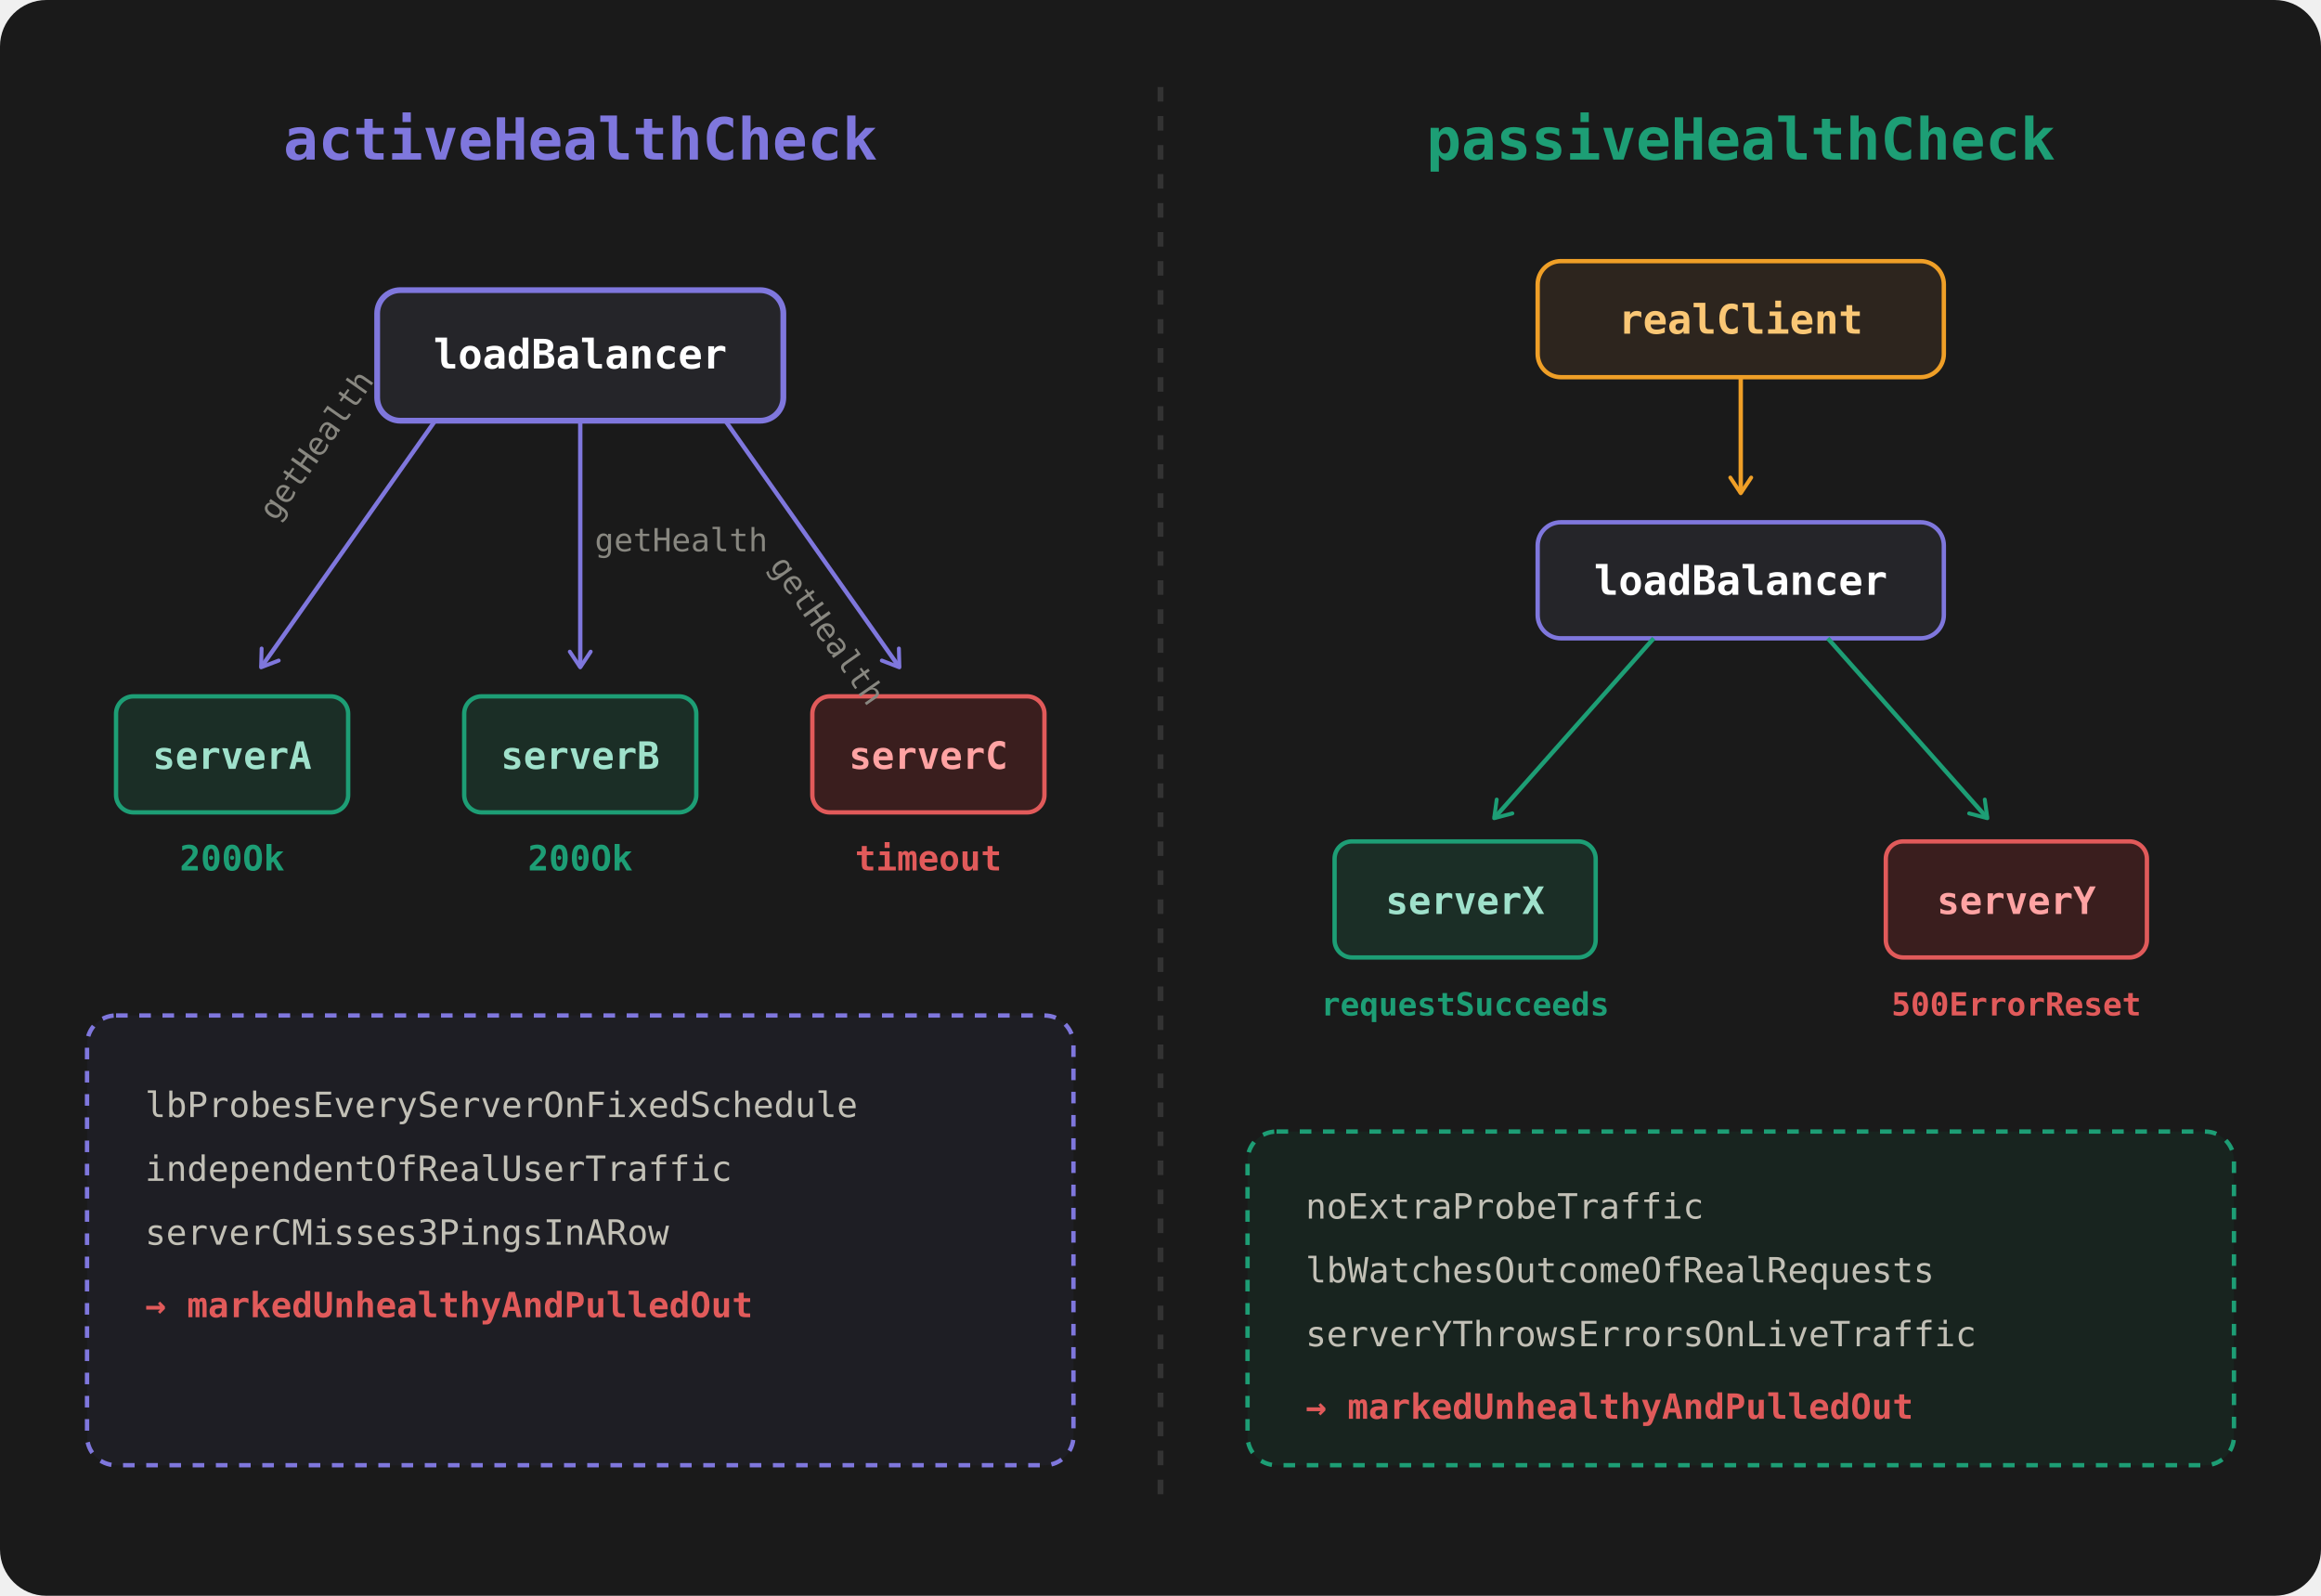
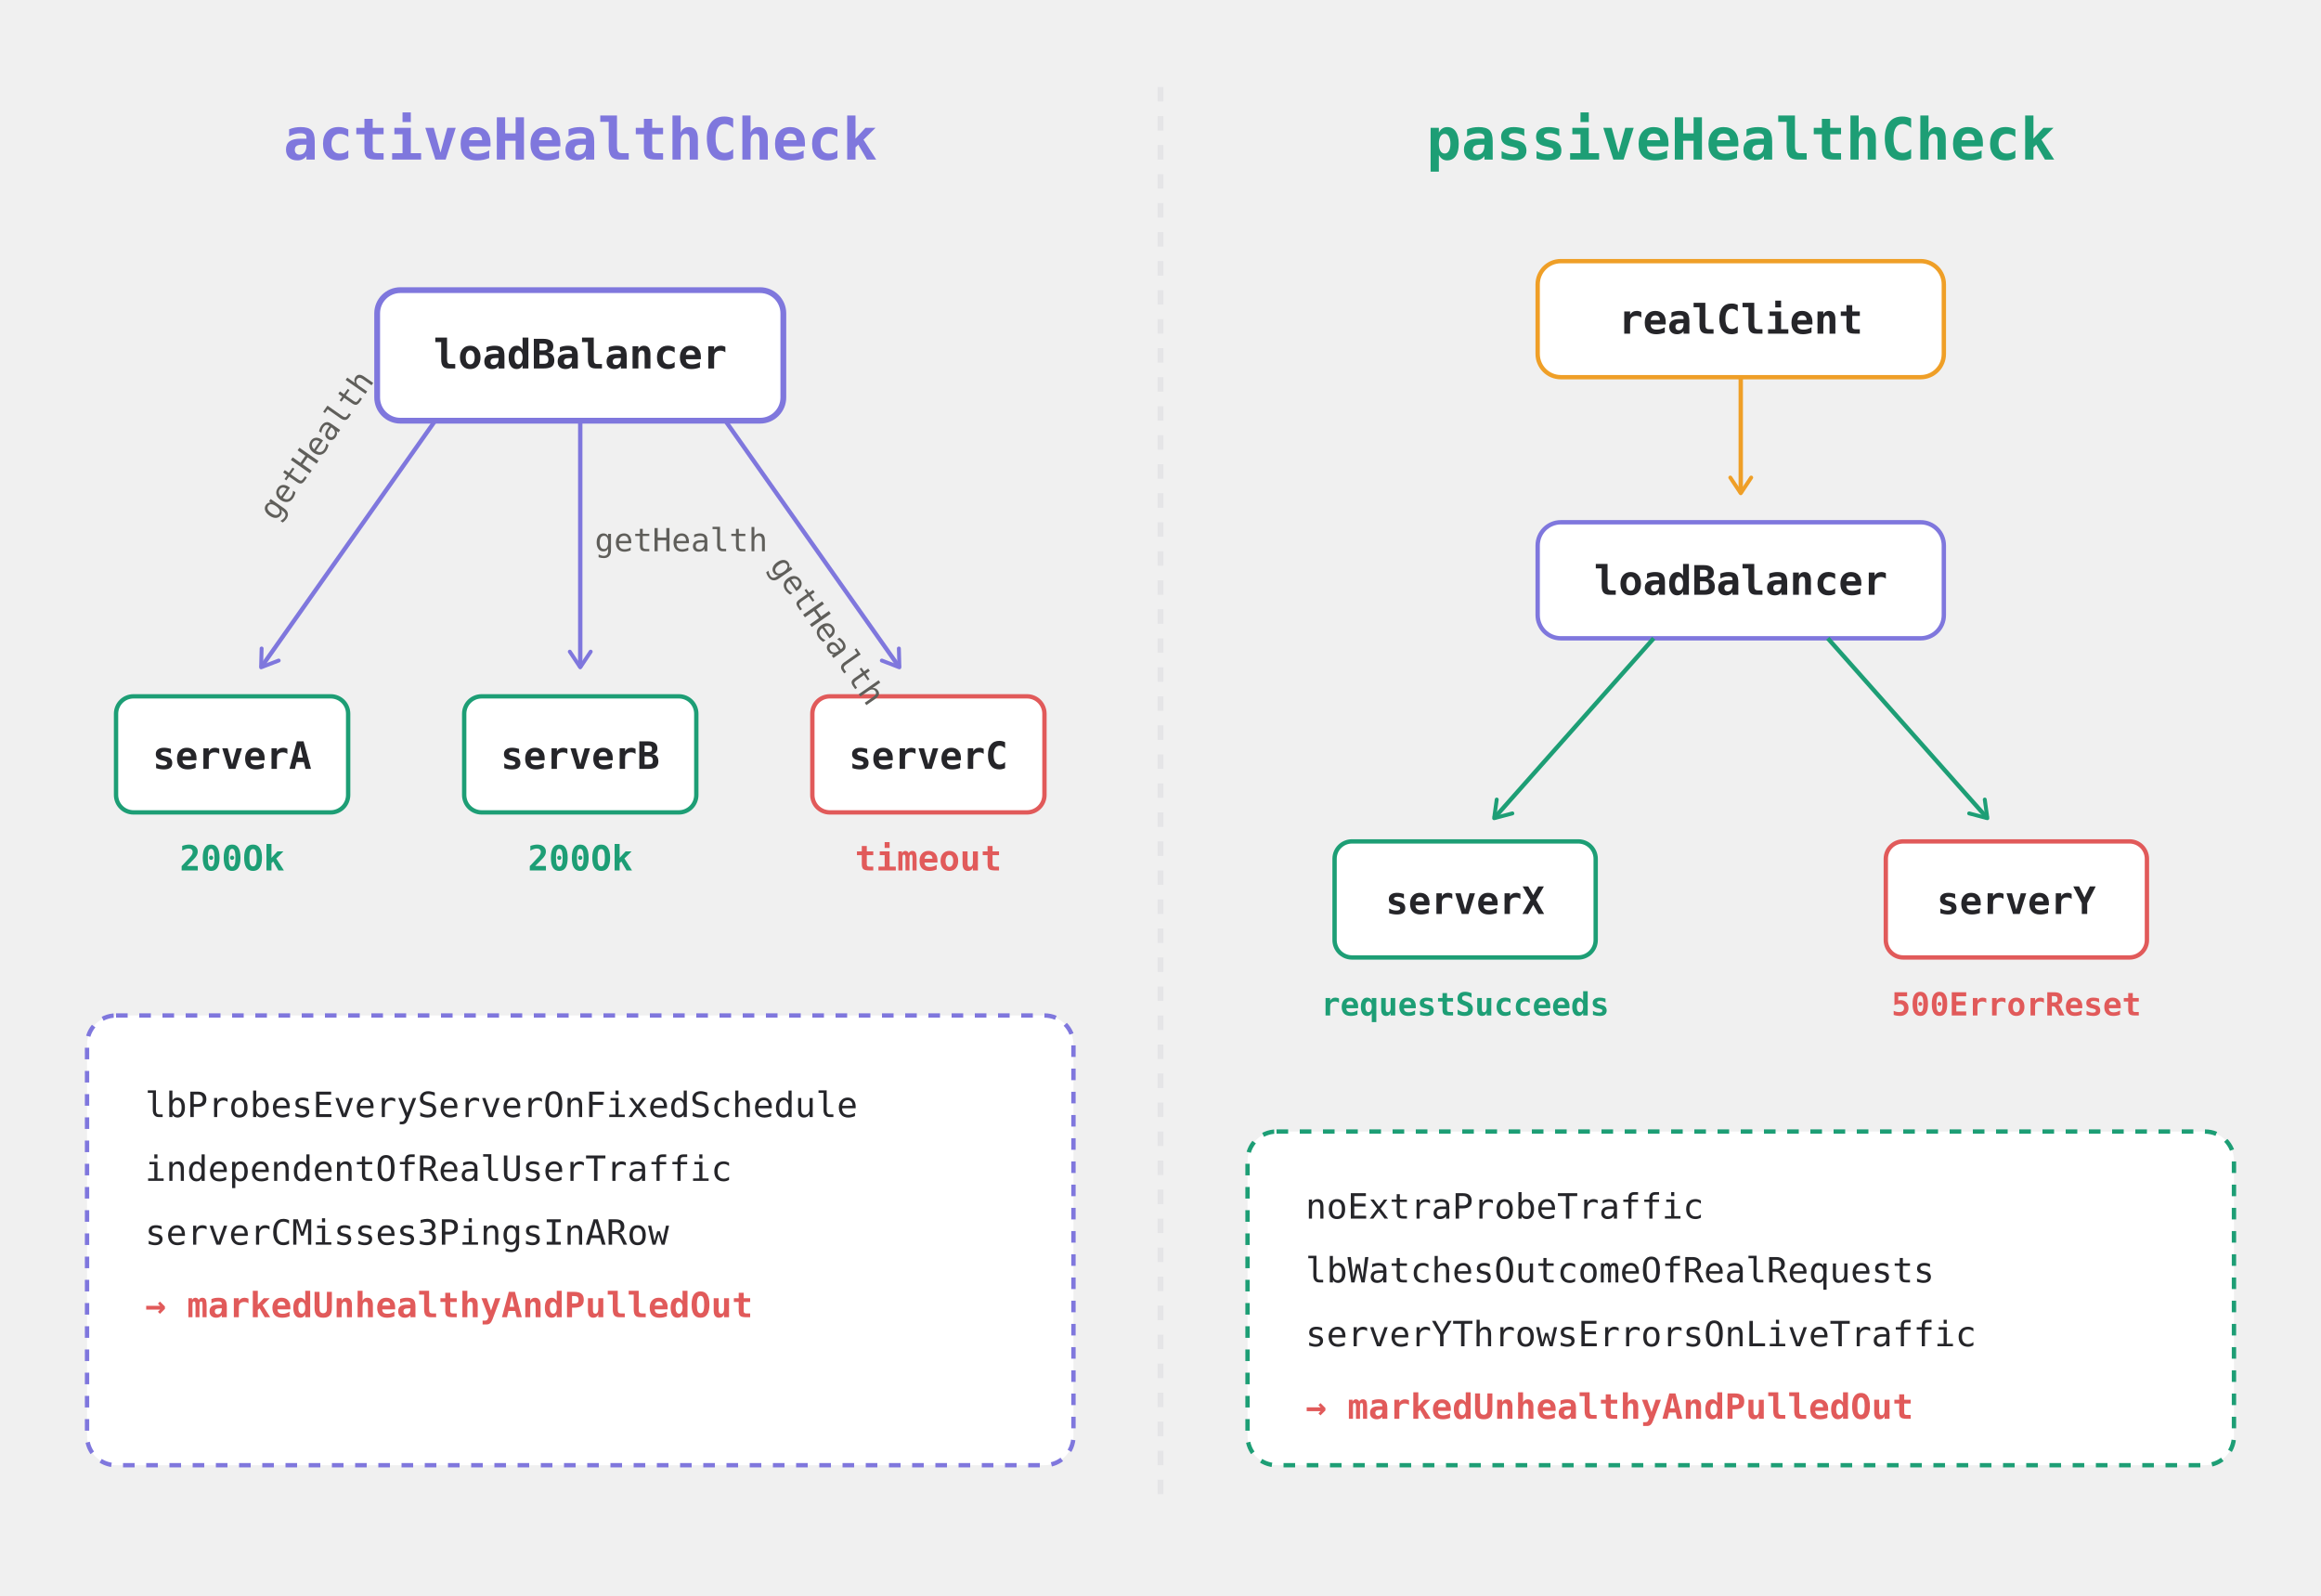
<svg xmlns="http://www.w3.org/2000/svg" width="800" height="550" viewBox="0 0 800 550">
-   <rect width="800" height="550" rx="16" fill="#1a1a1a" />
  <defs>
    <marker id="arrow-purple" viewBox="0 0 10 10" refX="8" refY="5" markerWidth="6" markerHeight="6" orient="auto-start-reverse">
      <path d="M2 1L8 5L2 9" fill="none" stroke="#7F77DD" stroke-width="1.5" stroke-linecap="round" stroke-linejoin="round" />
    </marker>
    <marker id="arrow-amber" viewBox="0 0 10 10" refX="8" refY="5" markerWidth="6" markerHeight="6" orient="auto-start-reverse">
      <path d="M2 1L8 5L2 9" fill="none" stroke="#EF9F27" stroke-width="1.5" stroke-linecap="round" stroke-linejoin="round" />
    </marker>
    <marker id="arrow-green" viewBox="0 0 10 10" refX="8" refY="5" markerWidth="6" markerHeight="6" orient="auto-start-reverse">
      <path d="M2 1L8 5L2 9" fill="none" stroke="#1D9E75" stroke-width="1.5" stroke-linecap="round" stroke-linejoin="round" />
    </marker>
  </defs>
-   <line x1="400" y1="30" x2="400" y2="520" stroke="#333333" stroke-width="2" stroke-dasharray="5 5" />
+   <line x1="400" y1="30" x2="400" y2="520" stroke="#e5e5e7" stroke-width="2" stroke-dasharray="5 5" />
  <text x="200" y="55" text-anchor="middle" font-family="monospace" font-size="20" font-weight="bold" fill="#7F77DD">activeHealthCheck</text>
-   <rect x="130" y="100" width="140" height="45" rx="8" fill="#252529" stroke="#7F77DD" stroke-width="2" />
-   <text x="200" y="127" text-anchor="middle" font-family="monospace" font-size="14" font-weight="bold" fill="#ffffff">loadBalancer</text>
-   <rect x="40" y="240" width="80" height="40" rx="6" fill="#1b2e26" stroke="#1D9E75" stroke-width="1.5" />
-   <text x="80" y="265" text-anchor="middle" font-family="monospace" font-size="13" font-weight="bold" fill="#9FE1CB">serverA</text>
+   <rect x="130" y="100" width="140" height="45" rx="8" fill="#ffffff" stroke="#7F77DD" stroke-width="2" />
+   <text x="200" y="127" text-anchor="middle" font-family="monospace" font-size="14" font-weight="bold" fill="#252529">loadBalancer</text>
+   <rect x="40" y="240" width="80" height="40" rx="6" fill="#ffffff" stroke="#1D9E75" stroke-width="1.5" />
+   <text x="80" y="265" text-anchor="middle" font-family="monospace" font-size="13" font-weight="bold" fill="#252529">serverA</text>
  <text x="80" y="300" text-anchor="middle" font-family="monospace" font-size="12" font-weight="bold" fill="#1D9E75">200Ok</text>
-   <rect x="160" y="240" width="80" height="40" rx="6" fill="#1b2e26" stroke="#1D9E75" stroke-width="1.5" />
-   <text x="200" y="265" text-anchor="middle" font-family="monospace" font-size="13" font-weight="bold" fill="#9FE1CB">serverB</text>
+   <rect x="160" y="240" width="80" height="40" rx="6" fill="#ffffff" stroke="#1D9E75" stroke-width="1.5" />
+   <text x="200" y="265" text-anchor="middle" font-family="monospace" font-size="13" font-weight="bold" fill="#252529">serverB</text>
  <text x="200" y="300" text-anchor="middle" font-family="monospace" font-size="12" font-weight="bold" fill="#1D9E75">200Ok</text>
-   <rect x="280" y="240" width="80" height="40" rx="6" fill="#3a1e1e" stroke="#E15A5A" stroke-width="1.5" />
-   <text x="320" y="265" text-anchor="middle" font-family="monospace" font-size="13" font-weight="bold" fill="#FFA3A3">serverC</text>
+   <rect x="280" y="240" width="80" height="40" rx="6" fill="#ffffff" stroke="#E15A5A" stroke-width="1.5" />
+   <text x="320" y="265" text-anchor="middle" font-family="monospace" font-size="13" font-weight="bold" fill="#252529">serverC</text>
  <text x="320" y="300" text-anchor="middle" font-family="monospace" font-size="12" font-weight="bold" fill="#E15A5A">timeout</text>
  <path d="M150 145 L90 230" fill="none" stroke="#7F77DD" stroke-width="1.5" marker-end="url(#arrow-purple)" />
-   <text x="95" y="180" font-family="monospace" font-size="11" fill="#888780" transform="rotate(-55, 95, 180)">getHealth</text>
+   <text x="95" y="180" font-family="monospace" font-size="11" fill="#5f5e5a" transform="rotate(-55, 95, 180)">getHealth</text>
  <path d="M200 145 L200 230" fill="none" stroke="#7F77DD" stroke-width="1.5" marker-end="url(#arrow-purple)" />
-   <text x="205" y="190" font-family="monospace" font-size="11" fill="#888780">getHealth</text>
+   <text x="205" y="190" font-family="monospace" font-size="11" fill="#5f5e5a">getHealth</text>
  <path d="M250 145 L310 230" fill="none" stroke="#7F77DD" stroke-width="1.5" marker-end="url(#arrow-purple)" />
-   <text x="265" y="195" font-family="monospace" font-size="11" fill="#888780" transform="rotate(55, 265, 195)">getHealth</text>
-   <rect x="30" y="350" width="340" height="155" rx="10" fill="#1e1e24" stroke="#7F77DD" stroke-width="1.5" stroke-dasharray="4 4" />
-   <text x="50" y="385" font-family="monospace" font-size="12" fill="#c2c0b6">
+   <text x="265" y="195" font-family="monospace" font-size="11" fill="#5f5e5a" transform="rotate(55, 265, 195)">getHealth</text>
+   <rect x="30" y="350" width="340" height="155" rx="10" fill="#ffffff" stroke="#7F77DD" stroke-width="1.5" stroke-dasharray="4 4" />
+   <text x="50" y="385" font-family="monospace" font-size="12" fill="#252529">
    <tspan x="50" dy="0">lbProbesEveryServerOnFixedSchedule</tspan>
    <tspan x="50" dy="22">independentOfRealUserTraffic</tspan>
    <tspan x="50" dy="22">serverCMisses3PingsInARow</tspan>
    <tspan x="50" dy="25" fill="#E15A5A" font-weight="bold">→ markedUnhealthyAndPulledOut</tspan>
  </text>
  <text x="600" y="55" text-anchor="middle" font-family="monospace" font-size="20" font-weight="bold" fill="#1D9E75">passiveHealthCheck</text>
-   <rect x="530" y="90" width="140" height="40" rx="8" fill="#2d251e" stroke="#EF9F27" stroke-width="1.5" />
-   <text x="600" y="115" text-anchor="middle" font-family="monospace" font-size="14" font-weight="bold" fill="#FAC775">realClient</text>
-   <rect x="530" y="180" width="140" height="40" rx="8" fill="#252529" stroke="#7F77DD" stroke-width="1.5" />
-   <text x="600" y="205" text-anchor="middle" font-family="monospace" font-size="14" font-weight="bold" fill="#ffffff">loadBalancer</text>
+   <rect x="530" y="90" width="140" height="40" rx="8" fill="#ffffff" stroke="#EF9F27" stroke-width="1.5" />
+   <text x="600" y="115" text-anchor="middle" font-family="monospace" font-size="14" font-weight="bold" fill="#252529">realClient</text>
+   <rect x="530" y="180" width="140" height="40" rx="8" fill="#ffffff" stroke="#7F77DD" stroke-width="1.5" />
+   <text x="600" y="205" text-anchor="middle" font-family="monospace" font-size="14" font-weight="bold" fill="#252529">loadBalancer</text>
  <path d="M600 130 L600 170" fill="none" stroke="#EF9F27" stroke-width="1.5" marker-end="url(#arrow-amber)" />
-   <rect x="460" y="290" width="90" height="40" rx="6" fill="#1b2e26" stroke="#1D9E75" stroke-width="1.5" />
-   <text x="505" y="315" text-anchor="middle" font-family="monospace" font-size="13" font-weight="bold" fill="#9FE1CB">serverX</text>
+   <rect x="460" y="290" width="90" height="40" rx="6" fill="#ffffff" stroke="#1D9E75" stroke-width="1.5" />
+   <text x="505" y="315" text-anchor="middle" font-family="monospace" font-size="13" font-weight="bold" fill="#252529">serverX</text>
  <text x="505" y="350" text-anchor="middle" font-family="monospace" font-size="11" font-weight="bold" fill="#1D9E75">requestSucceeds</text>
-   <rect x="650" y="290" width="90" height="40" rx="6" fill="#3a1e1e" stroke="#E15A5A" stroke-width="1.5" />
-   <text x="695" y="315" text-anchor="middle" font-family="monospace" font-size="13" font-weight="bold" fill="#FFA3A3">serverY</text>
+   <rect x="650" y="290" width="90" height="40" rx="6" fill="#ffffff" stroke="#E15A5A" stroke-width="1.5" />
+   <text x="695" y="315" text-anchor="middle" font-family="monospace" font-size="13" font-weight="bold" fill="#252529">serverY</text>
  <text x="695" y="350" text-anchor="middle" font-family="monospace" font-size="11" font-weight="bold" fill="#E15A5A">500ErrorReset</text>
  <path d="M570 220 L515 282" fill="none" stroke="#1D9E75" stroke-width="1.5" marker-end="url(#arrow-green)" />
  <path d="M630 220 L685 282" fill="none" stroke="#1D9E75" stroke-width="1.5" marker-end="url(#arrow-green)" />
-   <rect x="430" y="390" width="340" height="115" rx="10" fill="#18241f" stroke="#1D9E75" stroke-width="1.5" stroke-dasharray="4 4" />
-   <text x="450" y="420" font-family="monospace" font-size="12" fill="#c2c0b6">
+   <rect x="430" y="390" width="340" height="115" rx="10" fill="#ffffff" stroke="#1D9E75" stroke-width="1.5" stroke-dasharray="4 4" />
+   <text x="450" y="420" font-family="monospace" font-size="12" fill="#252529">
    <tspan x="450" dy="0">noExtraProbeTraffic</tspan>
    <tspan x="450" dy="22">lbWatchesOutcomeOfRealRequests</tspan>
    <tspan x="450" dy="22">serverYThrowsErrorsOnLiveTraffic</tspan>
    <tspan x="450" dy="25" fill="#E15A5A" font-weight="bold">→ markedUnhealthyAndPulledOut</tspan>
  </text>
</svg>
